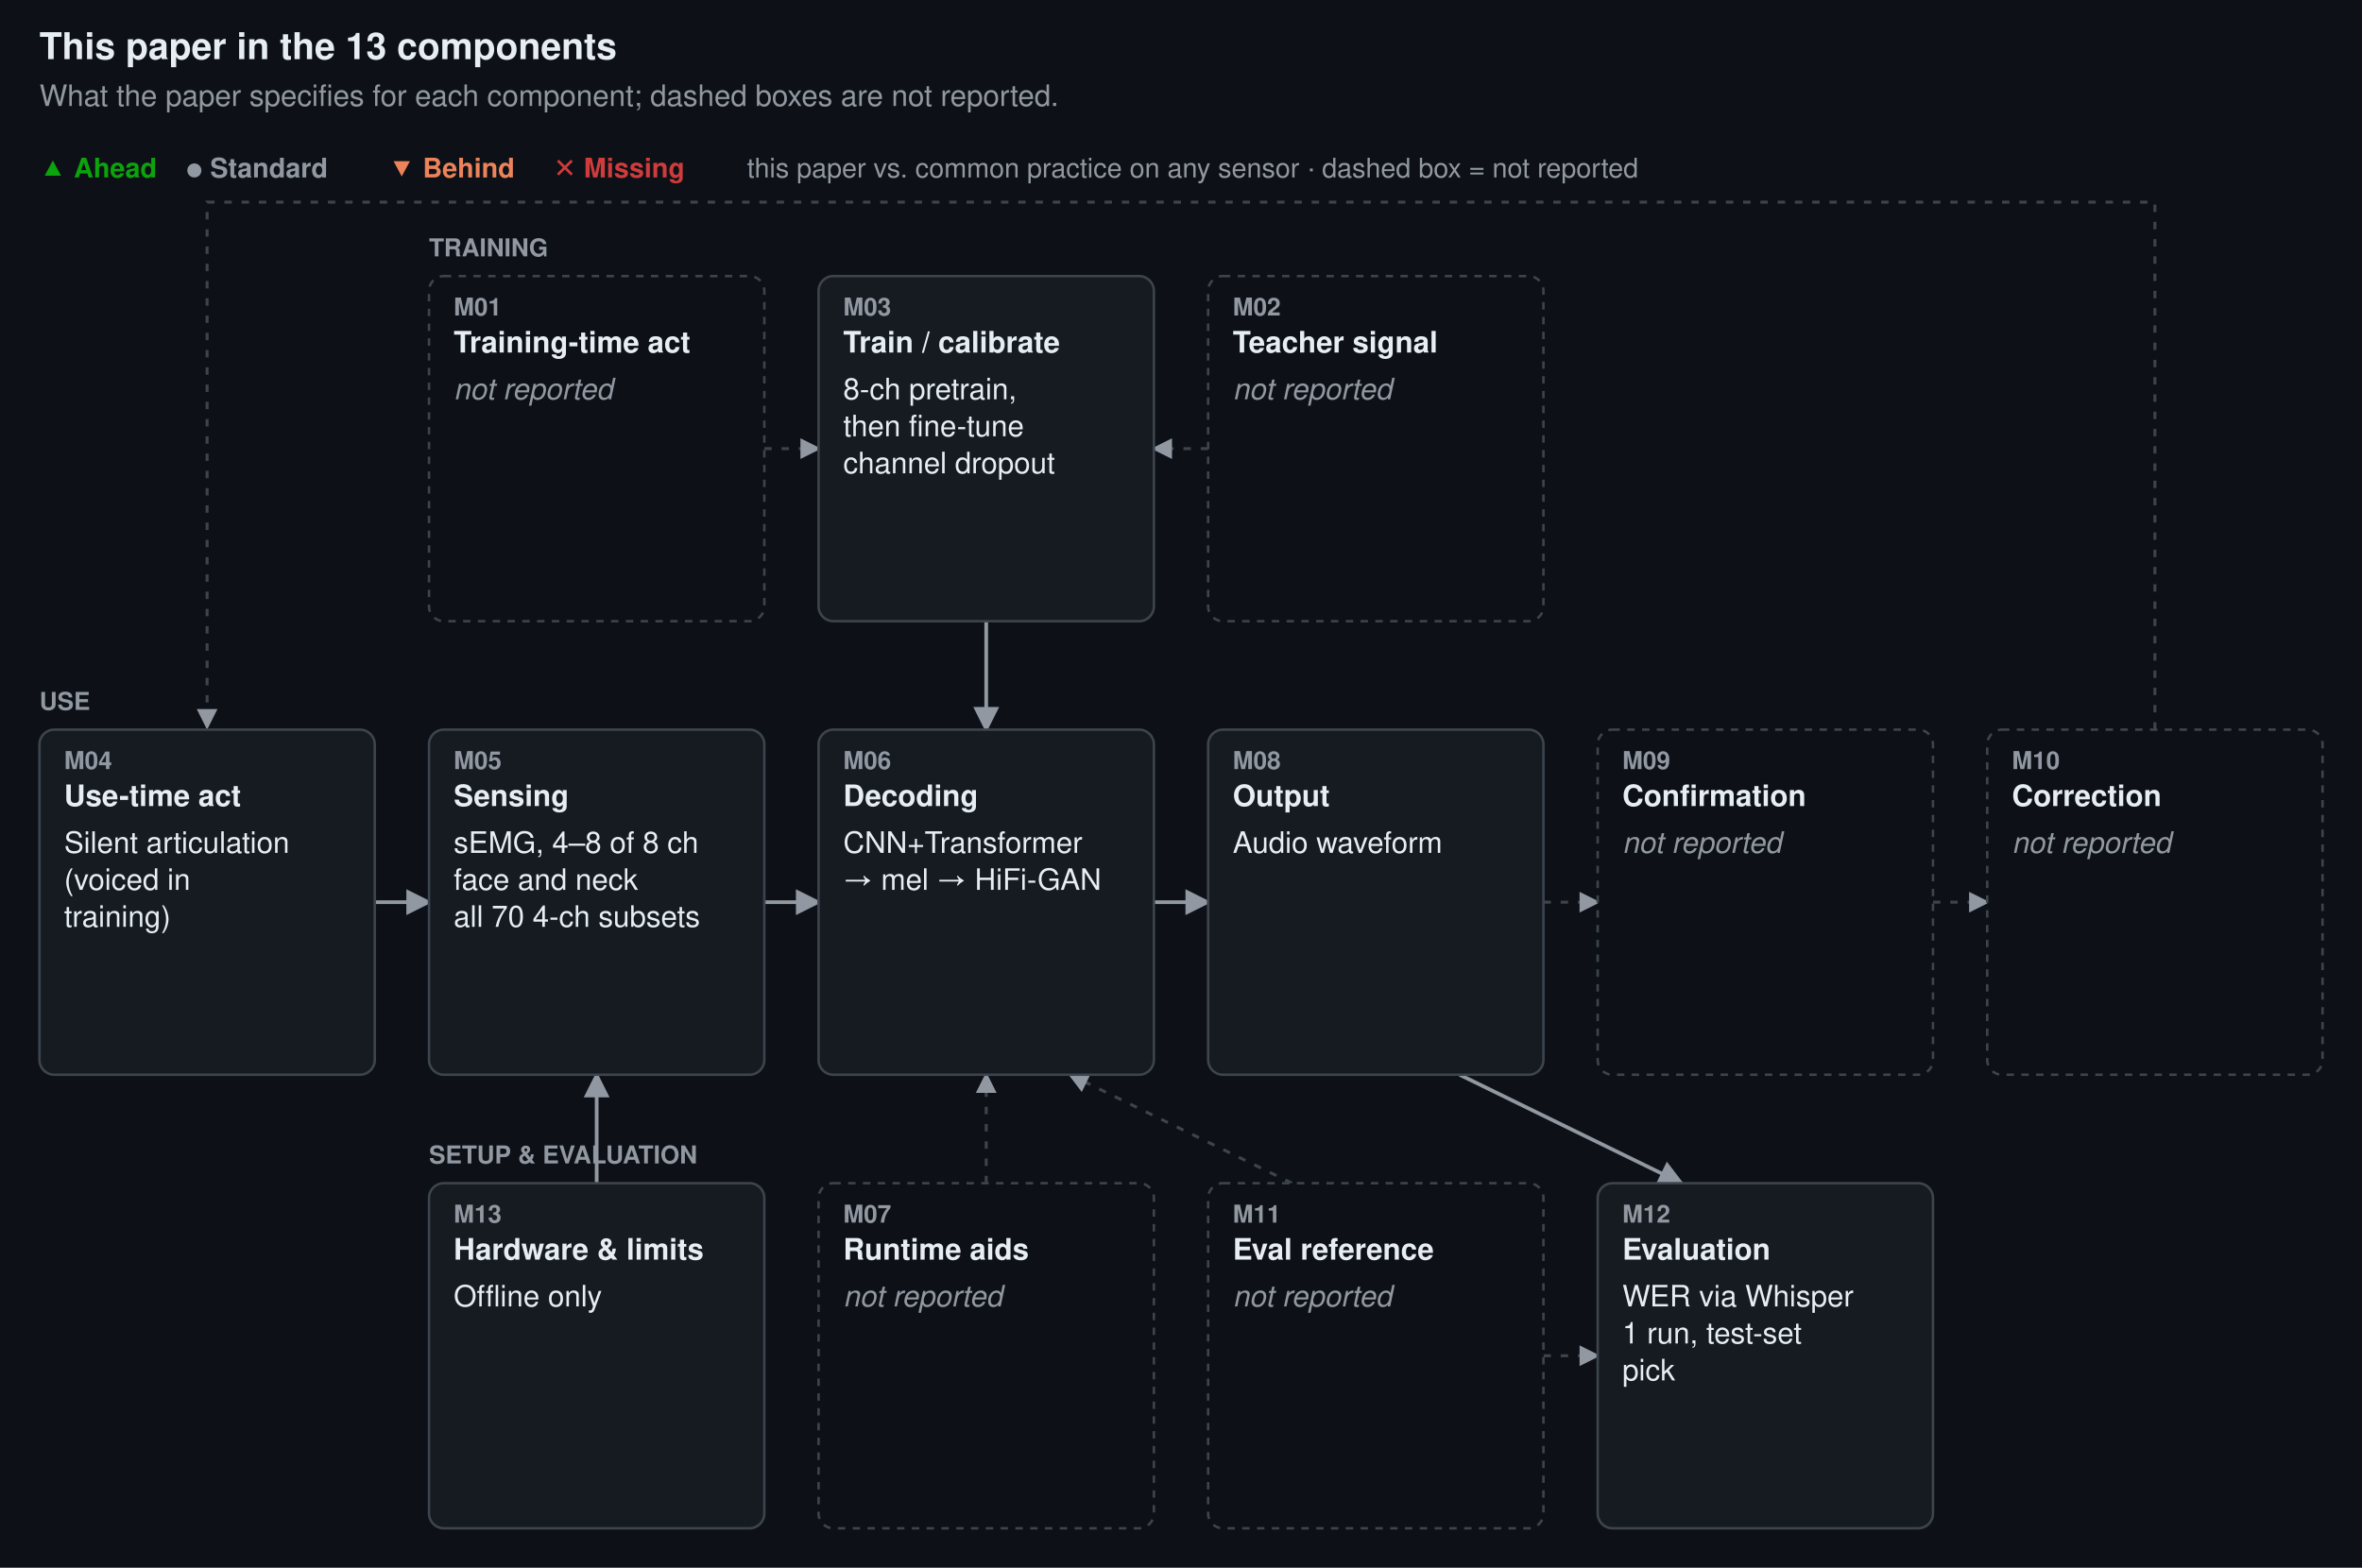
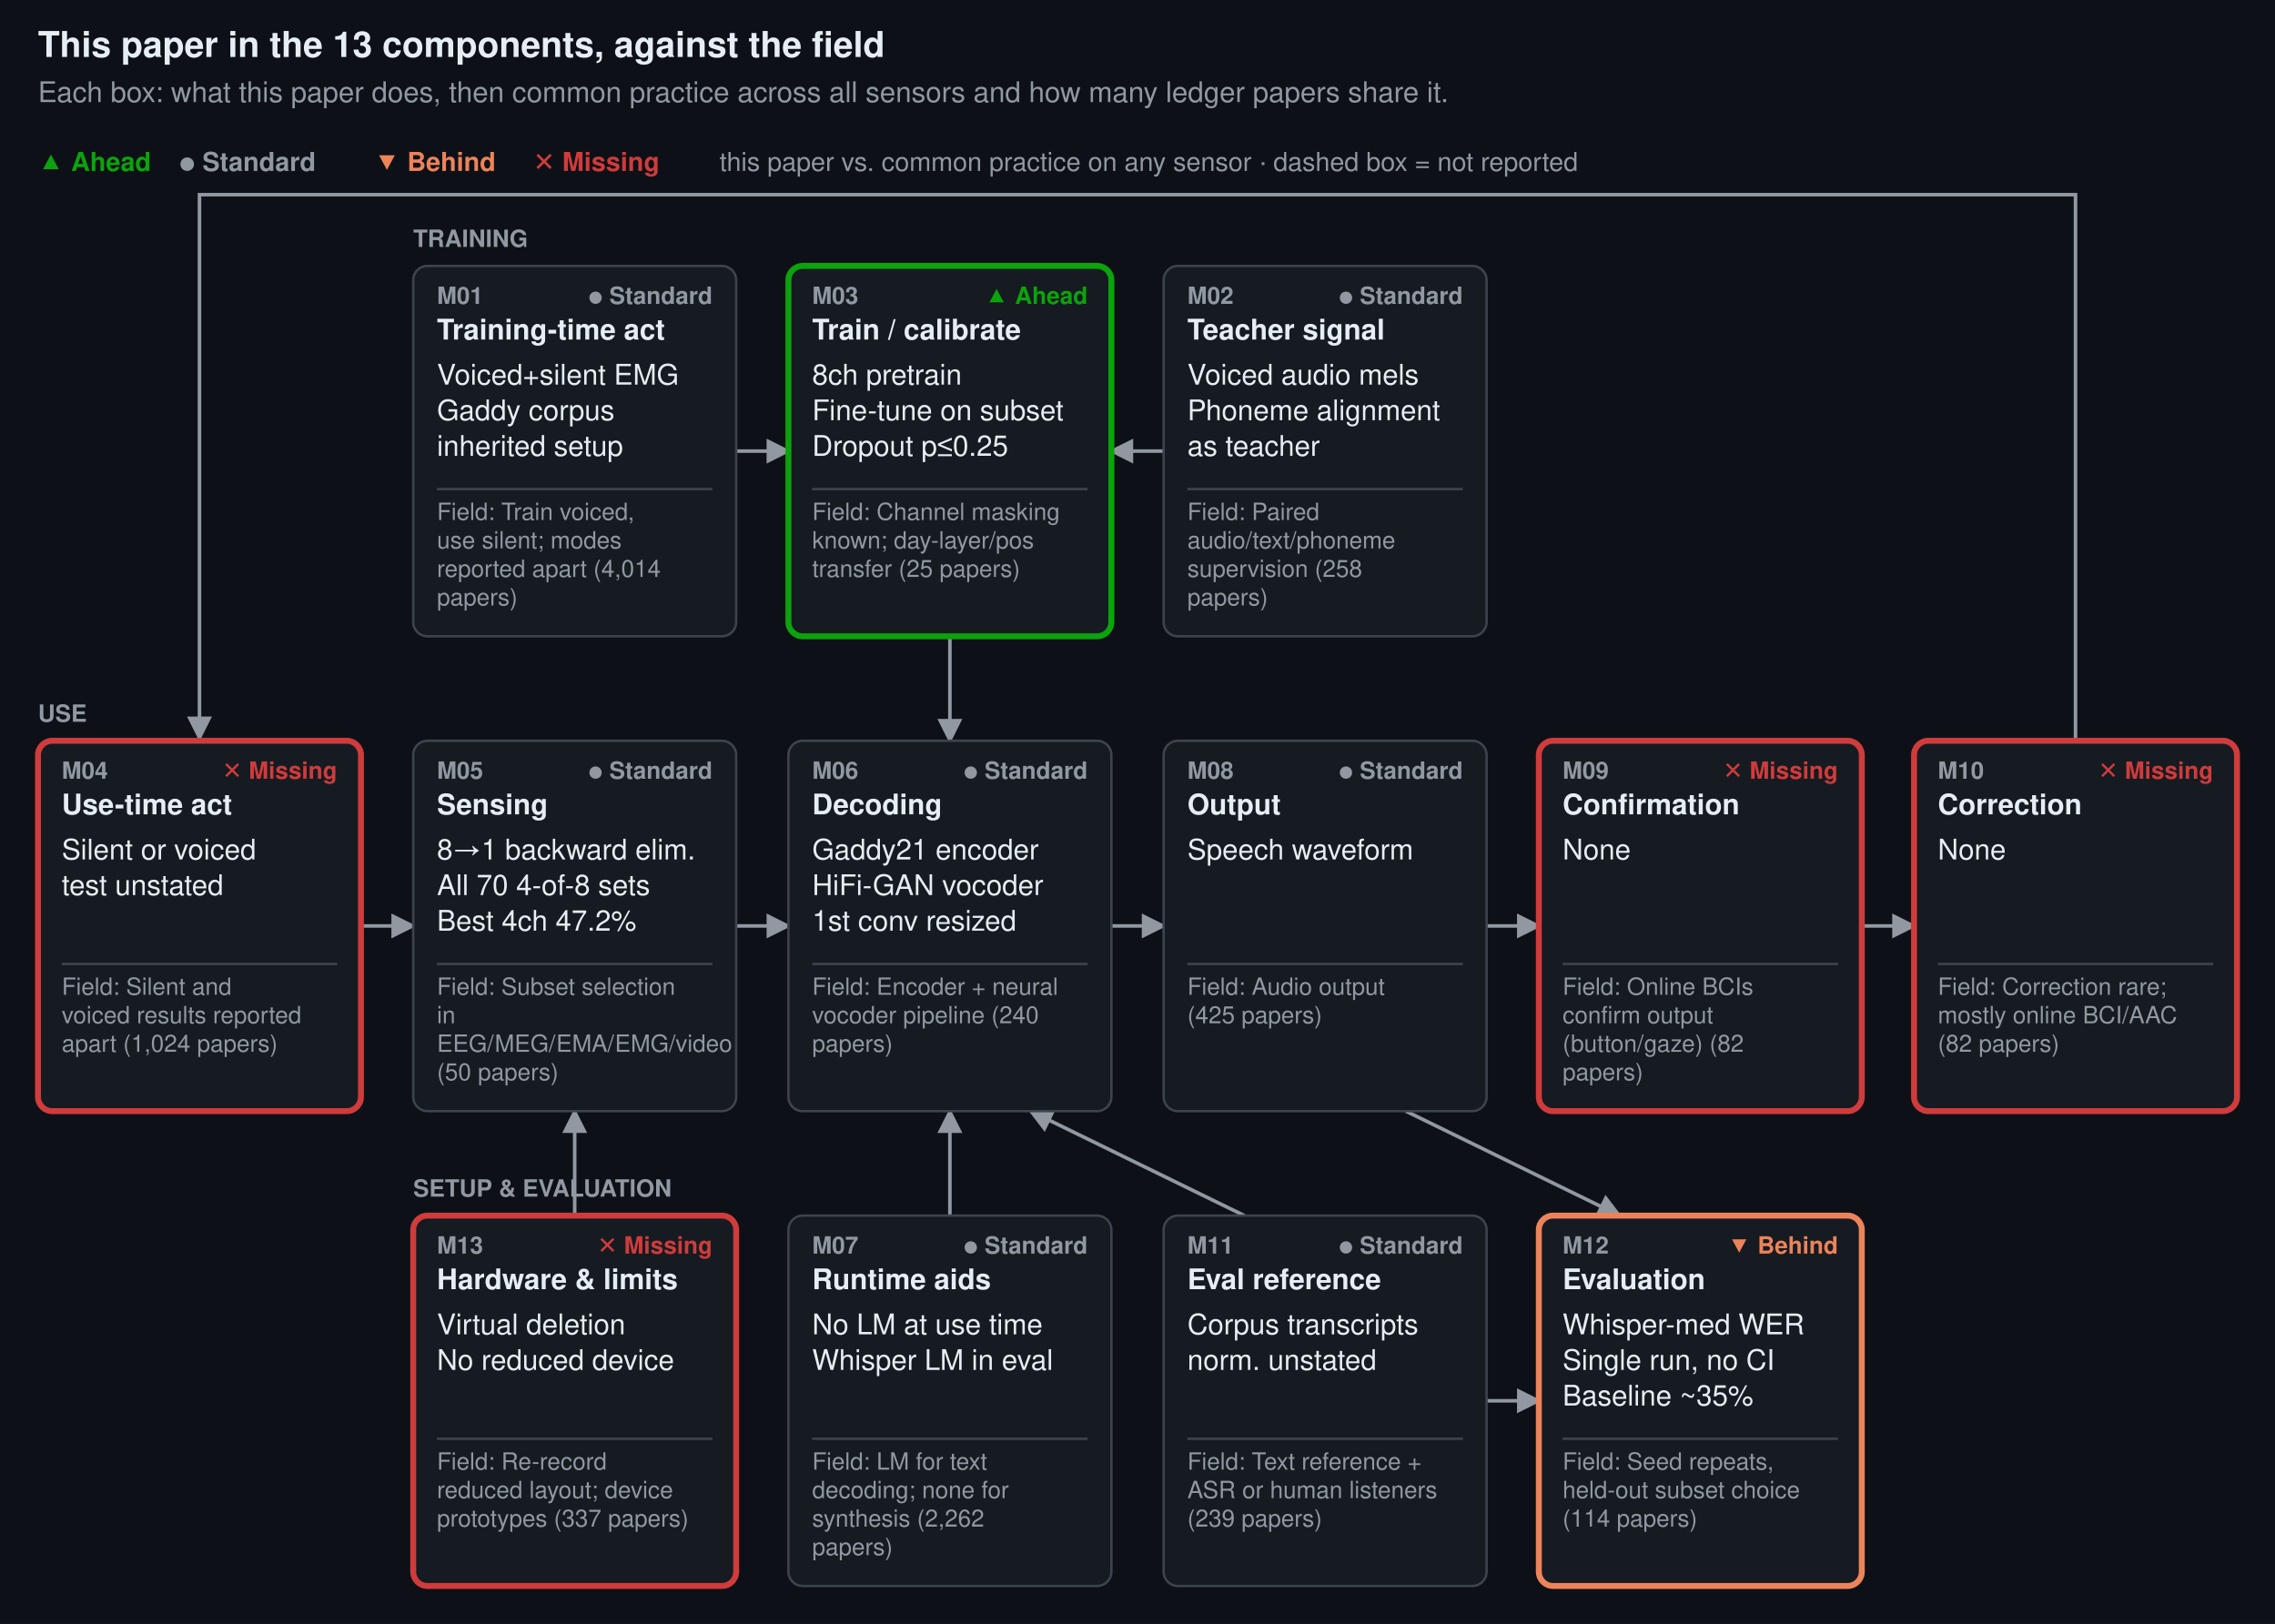
- <svg xmlns="http://www.w3.org/2000/svg" width="958" height="636" viewBox="0 0 958 636" font-family="-apple-system, BlinkMacSystemFont, 'Segoe UI', Helvetica, Arial, sans-serif" role="img" aria-label="This paper in the 13 components">
-   <rect width="958" height="636" fill="#0d1117" />
-   <text x="16.0" y="24.0" font-size="15" fill="#e6edf3" text-anchor="start" font-weight="600">This paper in the 13 components</text>
-   <text x="16.0" y="43.0" font-size="12" fill="#9198a1" text-anchor="start">What the paper specifies for each component; dashed boxes are not reported.</text>
+ <svg xmlns="http://www.w3.org/2000/svg" width="958" height="684" viewBox="0 0 958 684" font-family="-apple-system, BlinkMacSystemFont, 'Segoe UI', Helvetica, Arial, sans-serif" role="img" aria-label="This paper in the 13 components, against the field">
+   <rect width="958" height="684" fill="#0d1117" />
+   <text x="16.0" y="24.0" font-size="15" fill="#e6edf3" text-anchor="start" font-weight="600">This paper in the 13 components, against the field</text>
+   <text x="16.0" y="43.0" font-size="12" fill="#9198a1" text-anchor="start">Each box: what this paper does, then common practice across all sensors and how many ledger papers share it.</text>
  <defs>
    <marker id="a" viewBox="0 0 8 8" refX="7" refY="4" markerWidth="7" markerHeight="7" orient="auto">
      <path d="M0,0 L8,4 L0,8 Z" fill="#9198a1" />
    </marker>
  </defs>
-   <path d="M310,182.0 L332,182.0" fill="none" stroke="#3d444d" stroke-width="1.2" stroke-dasharray="3 4" marker-end="url(#a)" />
-   <path d="M490,182.0 L468,182.0" fill="none" stroke="#3d444d" stroke-width="1.2" stroke-dasharray="3 4" marker-end="url(#a)" />
-   <path d="M400.0,252 L400.0,296" fill="none" stroke="#9198a1" stroke-width="1.5" marker-end="url(#a)" />
-   <path d="M152,366.0 L174,366.0" fill="none" stroke="#9198a1" stroke-width="1.5" marker-end="url(#a)" />
-   <path d="M310,366.0 L332,366.0" fill="none" stroke="#9198a1" stroke-width="1.5" marker-end="url(#a)" />
-   <path d="M400.0,480 L400.0,436" fill="none" stroke="#3d444d" stroke-width="1.2" stroke-dasharray="3 4" marker-end="url(#a)" />
-   <path d="M468,366.0 L490,366.0" fill="none" stroke="#9198a1" stroke-width="1.5" marker-end="url(#a)" />
-   <path d="M626,366.0 L648,366.0" fill="none" stroke="#3d444d" stroke-width="1.2" stroke-dasharray="3 4" marker-end="url(#a)" />
-   <path d="M784,366.0 L806,366.0" fill="none" stroke="#3d444d" stroke-width="1.2" stroke-dasharray="3 4" marker-end="url(#a)" />
-   <path d="M874.0,296 L874.0,82 L84.0,82 L84.0,295" fill="none" stroke="#3d444d" stroke-width="1.2" stroke-dasharray="3 4" marker-end="url(#a)" />
-   <path d="M592.0,436 L682.0,480" fill="none" stroke="#9198a1" stroke-width="1.5" marker-end="url(#a)" />
-   <path d="M626,550.0 L648,550.0" fill="none" stroke="#3d444d" stroke-width="1.2" stroke-dasharray="3 4" marker-end="url(#a)" />
-   <path d="M524.0,480 L434.0,436" fill="none" stroke="#3d444d" stroke-width="1.2" stroke-dasharray="3 4" marker-end="url(#a)" />
-   <path d="M242.0,480 L242.0,436" fill="none" stroke="#9198a1" stroke-width="1.5" marker-end="url(#a)" />
+   <path d="M310,190.0 L332,190.0" fill="none" stroke="#9198a1" stroke-width="1.5" marker-end="url(#a)" />
+   <path d="M490,190.0 L468,190.0" fill="none" stroke="#9198a1" stroke-width="1.5" marker-end="url(#a)" />
+   <path d="M400.0,268 L400.0,312" fill="none" stroke="#9198a1" stroke-width="1.5" marker-end="url(#a)" />
+   <path d="M152,390.0 L174,390.0" fill="none" stroke="#9198a1" stroke-width="1.5" marker-end="url(#a)" />
+   <path d="M310,390.0 L332,390.0" fill="none" stroke="#9198a1" stroke-width="1.5" marker-end="url(#a)" />
+   <path d="M400.0,512 L400.0,468" fill="none" stroke="#9198a1" stroke-width="1.5" marker-end="url(#a)" />
+   <path d="M468,390.0 L490,390.0" fill="none" stroke="#9198a1" stroke-width="1.5" marker-end="url(#a)" />
+   <path d="M626,390.0 L648,390.0" fill="none" stroke="#9198a1" stroke-width="1.5" marker-end="url(#a)" />
+   <path d="M784,390.0 L806,390.0" fill="none" stroke="#9198a1" stroke-width="1.5" marker-end="url(#a)" />
+   <path d="M874.0,312 L874.0,82 L84.0,82 L84.0,311" fill="none" stroke="#9198a1" stroke-width="1.5" marker-end="url(#a)" />
+   <path d="M592.0,468 L682.0,512" fill="none" stroke="#9198a1" stroke-width="1.5" marker-end="url(#a)" />
+   <path d="M626,590.0 L648,590.0" fill="none" stroke="#9198a1" stroke-width="1.5" marker-end="url(#a)" />
+   <path d="M524.0,512 L434.0,468" fill="none" stroke="#9198a1" stroke-width="1.5" marker-end="url(#a)" />
+   <path d="M242.0,512 L242.0,468" fill="none" stroke="#9198a1" stroke-width="1.5" marker-end="url(#a)" />
  <text x="174.0" y="104.0" font-size="10" fill="#9198a1" text-anchor="start" font-weight="600">TRAINING</text>
-   <text x="16.0" y="288.0" font-size="10" fill="#9198a1" text-anchor="start" font-weight="600">USE</text>
-   <text x="174.0" y="472.0" font-size="10" fill="#9198a1" text-anchor="start" font-weight="600">SETUP &amp; EVALUATION</text>
-   <rect x="174" y="112" width="136" height="140" rx="6" fill="#0d1117" stroke="#3d444d" stroke-width="1" stroke-dasharray="3 3" />
-   <text x="184.0" y="162.0" font-size="12" fill="#9198a1" text-anchor="start" font-style="italic">not reported</text>
+   <text x="16.0" y="304.0" font-size="10" fill="#9198a1" text-anchor="start" font-weight="600">USE</text>
+   <text x="174.0" y="504.0" font-size="10" fill="#9198a1" text-anchor="start" font-weight="600">SETUP &amp; EVALUATION</text>
+   <rect x="174" y="112" width="136" height="156" rx="6" fill="#161b22" stroke="#3d444d" stroke-width="1" />
+   <text x="184.0" y="162.0" font-size="12" fill="#e6edf3" text-anchor="start">Voiced+silent EMG</text>
+   <text x="184.0" y="177.0" font-size="12" fill="#e6edf3" text-anchor="start">Gaddy corpus</text>
+   <text x="184.0" y="192.0" font-size="12" fill="#e6edf3" text-anchor="start">inherited setup</text>
+   <line x1="184.0" y1="206.0" x2="300.0" y2="206.0" stroke="#3d444d" stroke-width="1" />
+   <text x="184.0" y="219.0" font-size="10" fill="#9198a1" text-anchor="start">Field: Train voiced,</text>
+   <text x="184.0" y="231.0" font-size="10" fill="#9198a1" text-anchor="start">use silent; modes</text>
+   <text x="184.0" y="243.0" font-size="10" fill="#9198a1" text-anchor="start">reported apart (4,014</text>
+   <text x="184.0" y="255.0" font-size="10" fill="#9198a1" text-anchor="start">papers)</text>
+   <text x="300.0" y="128.0" font-size="10" fill="#9198a1" text-anchor="end" font-weight="700">● Standard</text>
  <text x="184.0" y="128.0" font-size="10" fill="#9198a1" text-anchor="start" font-weight="600">M01</text>
  <text x="184.0" y="143.0" font-size="12" fill="#e6edf3" text-anchor="start" font-weight="700">Training-time act</text>
-   <rect x="332" y="112" width="136" height="140" rx="6" fill="#161b22" stroke="#3d444d" stroke-width="1" />
-   <text x="342.0" y="162.0" font-size="12" fill="#e6edf3" text-anchor="start">8-ch pretrain,</text>
-   <text x="342.0" y="177.0" font-size="12" fill="#e6edf3" text-anchor="start">then fine-tune</text>
-   <text x="342.0" y="192.0" font-size="12" fill="#e6edf3" text-anchor="start">channel dropout</text>
+   <rect x="332" y="112" width="136" height="156" rx="6" fill="#161b22" stroke="#0ca30c" stroke-width="2.5" />
+   <text x="342.0" y="162.0" font-size="12" fill="#e6edf3" text-anchor="start">8ch pretrain</text>
+   <text x="342.0" y="177.0" font-size="12" fill="#e6edf3" text-anchor="start">Fine-tune on subset</text>
+   <text x="342.0" y="192.0" font-size="12" fill="#e6edf3" text-anchor="start">Dropout p≤0.25</text>
+   <line x1="342.0" y1="206.0" x2="458.0" y2="206.0" stroke="#3d444d" stroke-width="1" />
+   <text x="342.0" y="219.0" font-size="10" fill="#9198a1" text-anchor="start">Field: Channel masking</text>
+   <text x="342.0" y="231.0" font-size="10" fill="#9198a1" text-anchor="start">known; day-layer/pos</text>
+   <text x="342.0" y="243.0" font-size="10" fill="#9198a1" text-anchor="start">transfer (25 papers)</text>
+   <text x="458.0" y="128.0" font-size="10" fill="#0ca30c" text-anchor="end" font-weight="700">▲ Ahead</text>
  <text x="342.0" y="128.0" font-size="10" fill="#9198a1" text-anchor="start" font-weight="600">M03</text>
  <text x="342.0" y="143.0" font-size="12" fill="#e6edf3" text-anchor="start" font-weight="700">Train / calibrate</text>
-   <rect x="490" y="112" width="136" height="140" rx="6" fill="#0d1117" stroke="#3d444d" stroke-width="1" stroke-dasharray="3 3" />
-   <text x="500.0" y="162.0" font-size="12" fill="#9198a1" text-anchor="start" font-style="italic">not reported</text>
+   <rect x="490" y="112" width="136" height="156" rx="6" fill="#161b22" stroke="#3d444d" stroke-width="1" />
+   <text x="500.0" y="162.0" font-size="12" fill="#e6edf3" text-anchor="start">Voiced audio mels</text>
+   <text x="500.0" y="177.0" font-size="12" fill="#e6edf3" text-anchor="start">Phoneme alignment</text>
+   <text x="500.0" y="192.0" font-size="12" fill="#e6edf3" text-anchor="start">as teacher</text>
+   <line x1="500.0" y1="206.0" x2="616.0" y2="206.0" stroke="#3d444d" stroke-width="1" />
+   <text x="500.0" y="219.0" font-size="10" fill="#9198a1" text-anchor="start">Field: Paired</text>
+   <text x="500.0" y="231.0" font-size="10" fill="#9198a1" text-anchor="start">audio/text/phoneme</text>
+   <text x="500.0" y="243.0" font-size="10" fill="#9198a1" text-anchor="start">supervision (258</text>
+   <text x="500.0" y="255.0" font-size="10" fill="#9198a1" text-anchor="start">papers)</text>
+   <text x="616.0" y="128.0" font-size="10" fill="#9198a1" text-anchor="end" font-weight="700">● Standard</text>
  <text x="500.0" y="128.0" font-size="10" fill="#9198a1" text-anchor="start" font-weight="600">M02</text>
  <text x="500.0" y="143.0" font-size="12" fill="#e6edf3" text-anchor="start" font-weight="700">Teacher signal</text>
-   <rect x="16" y="296" width="136" height="140" rx="6" fill="#161b22" stroke="#3d444d" stroke-width="1" />
-   <text x="26.0" y="346.0" font-size="12" fill="#e6edf3" text-anchor="start">Silent articulation</text>
-   <text x="26.0" y="361.0" font-size="12" fill="#e6edf3" text-anchor="start">(voiced in</text>
-   <text x="26.0" y="376.0" font-size="12" fill="#e6edf3" text-anchor="start">training)</text>
-   <text x="26.0" y="312.0" font-size="10" fill="#9198a1" text-anchor="start" font-weight="600">M04</text>
-   <text x="26.0" y="327.0" font-size="12" fill="#e6edf3" text-anchor="start" font-weight="700">Use-time act</text>
-   <rect x="174" y="296" width="136" height="140" rx="6" fill="#161b22" stroke="#3d444d" stroke-width="1" />
-   <text x="184.0" y="346.0" font-size="12" fill="#e6edf3" text-anchor="start">sEMG, 4–8 of 8 ch</text>
-   <text x="184.0" y="361.0" font-size="12" fill="#e6edf3" text-anchor="start">face and neck</text>
-   <text x="184.0" y="376.0" font-size="12" fill="#e6edf3" text-anchor="start">all 70 4-ch subsets</text>
-   <text x="184.0" y="312.0" font-size="10" fill="#9198a1" text-anchor="start" font-weight="600">M05</text>
-   <text x="184.0" y="327.0" font-size="12" fill="#e6edf3" text-anchor="start" font-weight="700">Sensing</text>
-   <rect x="332" y="296" width="136" height="140" rx="6" fill="#161b22" stroke="#3d444d" stroke-width="1" />
-   <text x="342.0" y="346.0" font-size="12" fill="#e6edf3" text-anchor="start">CNN+Transformer</text>
-   <text x="342.0" y="361.0" font-size="12" fill="#e6edf3" text-anchor="start">→ mel → HiFi-GAN</text>
-   <text x="342.0" y="312.0" font-size="10" fill="#9198a1" text-anchor="start" font-weight="600">M06</text>
-   <text x="342.0" y="327.0" font-size="12" fill="#e6edf3" text-anchor="start" font-weight="700">Decoding</text>
-   <rect x="490" y="296" width="136" height="140" rx="6" fill="#161b22" stroke="#3d444d" stroke-width="1" />
-   <text x="500.0" y="346.0" font-size="12" fill="#e6edf3" text-anchor="start">Audio waveform</text>
-   <text x="500.0" y="312.0" font-size="10" fill="#9198a1" text-anchor="start" font-weight="600">M08</text>
-   <text x="500.0" y="327.0" font-size="12" fill="#e6edf3" text-anchor="start" font-weight="700">Output</text>
-   <rect x="648" y="296" width="136" height="140" rx="6" fill="#0d1117" stroke="#3d444d" stroke-width="1" stroke-dasharray="3 3" />
-   <text x="658.0" y="346.0" font-size="12" fill="#9198a1" text-anchor="start" font-style="italic">not reported</text>
-   <text x="658.0" y="312.0" font-size="10" fill="#9198a1" text-anchor="start" font-weight="600">M09</text>
-   <text x="658.0" y="327.0" font-size="12" fill="#e6edf3" text-anchor="start" font-weight="700">Confirmation</text>
-   <rect x="806" y="296" width="136" height="140" rx="6" fill="#0d1117" stroke="#3d444d" stroke-width="1" stroke-dasharray="3 3" />
-   <text x="816.0" y="346.0" font-size="12" fill="#9198a1" text-anchor="start" font-style="italic">not reported</text>
-   <text x="816.0" y="312.0" font-size="10" fill="#9198a1" text-anchor="start" font-weight="600">M10</text>
-   <text x="816.0" y="327.0" font-size="12" fill="#e6edf3" text-anchor="start" font-weight="700">Correction</text>
-   <rect x="174" y="480" width="136" height="140" rx="6" fill="#161b22" stroke="#3d444d" stroke-width="1" />
-   <text x="184.0" y="530.0" font-size="12" fill="#e6edf3" text-anchor="start">Offline only</text>
-   <text x="184.0" y="496.0" font-size="10" fill="#9198a1" text-anchor="start" font-weight="600">M13</text>
-   <text x="184.0" y="511.0" font-size="12" fill="#e6edf3" text-anchor="start" font-weight="700">Hardware &amp; limits</text>
-   <rect x="332" y="480" width="136" height="140" rx="6" fill="#0d1117" stroke="#3d444d" stroke-width="1" stroke-dasharray="3 3" />
-   <text x="342.0" y="530.0" font-size="12" fill="#9198a1" text-anchor="start" font-style="italic">not reported</text>
-   <text x="342.0" y="496.0" font-size="10" fill="#9198a1" text-anchor="start" font-weight="600">M07</text>
-   <text x="342.0" y="511.0" font-size="12" fill="#e6edf3" text-anchor="start" font-weight="700">Runtime aids</text>
-   <rect x="490" y="480" width="136" height="140" rx="6" fill="#0d1117" stroke="#3d444d" stroke-width="1" stroke-dasharray="3 3" />
-   <text x="500.0" y="530.0" font-size="12" fill="#9198a1" text-anchor="start" font-style="italic">not reported</text>
-   <text x="500.0" y="496.0" font-size="10" fill="#9198a1" text-anchor="start" font-weight="600">M11</text>
-   <text x="500.0" y="511.0" font-size="12" fill="#e6edf3" text-anchor="start" font-weight="700">Eval reference</text>
-   <rect x="648" y="480" width="136" height="140" rx="6" fill="#161b22" stroke="#3d444d" stroke-width="1" />
-   <text x="658.0" y="530.0" font-size="12" fill="#e6edf3" text-anchor="start">WER via Whisper</text>
-   <text x="658.0" y="545.0" font-size="12" fill="#e6edf3" text-anchor="start">1 run, test-set</text>
-   <text x="658.0" y="560.0" font-size="12" fill="#e6edf3" text-anchor="start">pick</text>
-   <text x="658.0" y="496.0" font-size="10" fill="#9198a1" text-anchor="start" font-weight="600">M12</text>
-   <text x="658.0" y="511.0" font-size="12" fill="#e6edf3" text-anchor="start" font-weight="700">Evaluation</text>
+   <rect x="16" y="312" width="136" height="156" rx="6" fill="#161b22" stroke="#d03b3b" stroke-width="2.5" />
+   <text x="26.0" y="362.0" font-size="12" fill="#e6edf3" text-anchor="start">Silent or voiced</text>
+   <text x="26.0" y="377.0" font-size="12" fill="#e6edf3" text-anchor="start">test unstated</text>
+   <line x1="26.0" y1="406.0" x2="142.0" y2="406.0" stroke="#3d444d" stroke-width="1" />
+   <text x="26.0" y="419.0" font-size="10" fill="#9198a1" text-anchor="start">Field: Silent and</text>
+   <text x="26.0" y="431.0" font-size="10" fill="#9198a1" text-anchor="start">voiced results reported</text>
+   <text x="26.0" y="443.0" font-size="10" fill="#9198a1" text-anchor="start">apart (1,024 papers)</text>
+   <text x="142.0" y="328.0" font-size="10" fill="#d03b3b" text-anchor="end" font-weight="700">✕ Missing</text>
+   <text x="26.0" y="328.0" font-size="10" fill="#9198a1" text-anchor="start" font-weight="600">M04</text>
+   <text x="26.0" y="343.0" font-size="12" fill="#e6edf3" text-anchor="start" font-weight="700">Use-time act</text>
+   <rect x="174" y="312" width="136" height="156" rx="6" fill="#161b22" stroke="#3d444d" stroke-width="1" />
+   <text x="184.0" y="362.0" font-size="12" fill="#e6edf3" text-anchor="start">8→1 backward elim.</text>
+   <text x="184.0" y="377.0" font-size="12" fill="#e6edf3" text-anchor="start">All 70 4-of-8 sets</text>
+   <text x="184.0" y="392.0" font-size="12" fill="#e6edf3" text-anchor="start">Best 4ch 47.2%</text>
+   <line x1="184.0" y1="406.0" x2="300.0" y2="406.0" stroke="#3d444d" stroke-width="1" />
+   <text x="184.0" y="419.0" font-size="10" fill="#9198a1" text-anchor="start">Field: Subset selection</text>
+   <text x="184.0" y="431.0" font-size="10" fill="#9198a1" text-anchor="start">in</text>
+   <text x="184.0" y="443.0" font-size="10" fill="#9198a1" text-anchor="start">EEG/MEG/EMA/EMG/video</text>
+   <text x="184.0" y="455.0" font-size="10" fill="#9198a1" text-anchor="start">(50 papers)</text>
+   <text x="300.0" y="328.0" font-size="10" fill="#9198a1" text-anchor="end" font-weight="700">● Standard</text>
+   <text x="184.0" y="328.0" font-size="10" fill="#9198a1" text-anchor="start" font-weight="600">M05</text>
+   <text x="184.0" y="343.0" font-size="12" fill="#e6edf3" text-anchor="start" font-weight="700">Sensing</text>
+   <rect x="332" y="312" width="136" height="156" rx="6" fill="#161b22" stroke="#3d444d" stroke-width="1" />
+   <text x="342.0" y="362.0" font-size="12" fill="#e6edf3" text-anchor="start">Gaddy21 encoder</text>
+   <text x="342.0" y="377.0" font-size="12" fill="#e6edf3" text-anchor="start">HiFi-GAN vocoder</text>
+   <text x="342.0" y="392.0" font-size="12" fill="#e6edf3" text-anchor="start">1st conv resized</text>
+   <line x1="342.0" y1="406.0" x2="458.0" y2="406.0" stroke="#3d444d" stroke-width="1" />
+   <text x="342.0" y="419.0" font-size="10" fill="#9198a1" text-anchor="start">Field: Encoder + neural</text>
+   <text x="342.0" y="431.0" font-size="10" fill="#9198a1" text-anchor="start">vocoder pipeline (240</text>
+   <text x="342.0" y="443.0" font-size="10" fill="#9198a1" text-anchor="start">papers)</text>
+   <text x="458.0" y="328.0" font-size="10" fill="#9198a1" text-anchor="end" font-weight="700">● Standard</text>
+   <text x="342.0" y="328.0" font-size="10" fill="#9198a1" text-anchor="start" font-weight="600">M06</text>
+   <text x="342.0" y="343.0" font-size="12" fill="#e6edf3" text-anchor="start" font-weight="700">Decoding</text>
+   <rect x="490" y="312" width="136" height="156" rx="6" fill="#161b22" stroke="#3d444d" stroke-width="1" />
+   <text x="500.0" y="362.0" font-size="12" fill="#e6edf3" text-anchor="start">Speech waveform</text>
+   <line x1="500.0" y1="406.0" x2="616.0" y2="406.0" stroke="#3d444d" stroke-width="1" />
+   <text x="500.0" y="419.0" font-size="10" fill="#9198a1" text-anchor="start">Field: Audio output</text>
+   <text x="500.0" y="431.0" font-size="10" fill="#9198a1" text-anchor="start">(425 papers)</text>
+   <text x="616.0" y="328.0" font-size="10" fill="#9198a1" text-anchor="end" font-weight="700">● Standard</text>
+   <text x="500.0" y="328.0" font-size="10" fill="#9198a1" text-anchor="start" font-weight="600">M08</text>
+   <text x="500.0" y="343.0" font-size="12" fill="#e6edf3" text-anchor="start" font-weight="700">Output</text>
+   <rect x="648" y="312" width="136" height="156" rx="6" fill="#161b22" stroke="#d03b3b" stroke-width="2.5" />
+   <text x="658.0" y="362.0" font-size="12" fill="#e6edf3" text-anchor="start">None</text>
+   <line x1="658.0" y1="406.0" x2="774.0" y2="406.0" stroke="#3d444d" stroke-width="1" />
+   <text x="658.0" y="419.0" font-size="10" fill="#9198a1" text-anchor="start">Field: Online BCIs</text>
+   <text x="658.0" y="431.0" font-size="10" fill="#9198a1" text-anchor="start">confirm output</text>
+   <text x="658.0" y="443.0" font-size="10" fill="#9198a1" text-anchor="start">(button/gaze) (82</text>
+   <text x="658.0" y="455.0" font-size="10" fill="#9198a1" text-anchor="start">papers)</text>
+   <text x="774.0" y="328.0" font-size="10" fill="#d03b3b" text-anchor="end" font-weight="700">✕ Missing</text>
+   <text x="658.0" y="328.0" font-size="10" fill="#9198a1" text-anchor="start" font-weight="600">M09</text>
+   <text x="658.0" y="343.0" font-size="12" fill="#e6edf3" text-anchor="start" font-weight="700">Confirmation</text>
+   <rect x="806" y="312" width="136" height="156" rx="6" fill="#161b22" stroke="#d03b3b" stroke-width="2.5" />
+   <text x="816.0" y="362.0" font-size="12" fill="#e6edf3" text-anchor="start">None</text>
+   <line x1="816.0" y1="406.0" x2="932.0" y2="406.0" stroke="#3d444d" stroke-width="1" />
+   <text x="816.0" y="419.0" font-size="10" fill="#9198a1" text-anchor="start">Field: Correction rare;</text>
+   <text x="816.0" y="431.0" font-size="10" fill="#9198a1" text-anchor="start">mostly online BCI/AAC</text>
+   <text x="816.0" y="443.0" font-size="10" fill="#9198a1" text-anchor="start">(82 papers)</text>
+   <text x="932.0" y="328.0" font-size="10" fill="#d03b3b" text-anchor="end" font-weight="700">✕ Missing</text>
+   <text x="816.0" y="328.0" font-size="10" fill="#9198a1" text-anchor="start" font-weight="600">M10</text>
+   <text x="816.0" y="343.0" font-size="12" fill="#e6edf3" text-anchor="start" font-weight="700">Correction</text>
+   <rect x="174" y="512" width="136" height="156" rx="6" fill="#161b22" stroke="#d03b3b" stroke-width="2.5" />
+   <text x="184.0" y="562.0" font-size="12" fill="#e6edf3" text-anchor="start">Virtual deletion</text>
+   <text x="184.0" y="577.0" font-size="12" fill="#e6edf3" text-anchor="start">No reduced device</text>
+   <line x1="184.0" y1="606.0" x2="300.0" y2="606.0" stroke="#3d444d" stroke-width="1" />
+   <text x="184.0" y="619.0" font-size="10" fill="#9198a1" text-anchor="start">Field: Re-record</text>
+   <text x="184.0" y="631.0" font-size="10" fill="#9198a1" text-anchor="start">reduced layout; device</text>
+   <text x="184.0" y="643.0" font-size="10" fill="#9198a1" text-anchor="start">prototypes (337 papers)</text>
+   <text x="300.0" y="528.0" font-size="10" fill="#d03b3b" text-anchor="end" font-weight="700">✕ Missing</text>
+   <text x="184.0" y="528.0" font-size="10" fill="#9198a1" text-anchor="start" font-weight="600">M13</text>
+   <text x="184.0" y="543.0" font-size="12" fill="#e6edf3" text-anchor="start" font-weight="700">Hardware &amp; limits</text>
+   <rect x="332" y="512" width="136" height="156" rx="6" fill="#161b22" stroke="#3d444d" stroke-width="1" />
+   <text x="342.0" y="562.0" font-size="12" fill="#e6edf3" text-anchor="start">No LM at use time</text>
+   <text x="342.0" y="577.0" font-size="12" fill="#e6edf3" text-anchor="start">Whisper LM in eval</text>
+   <line x1="342.0" y1="606.0" x2="458.0" y2="606.0" stroke="#3d444d" stroke-width="1" />
+   <text x="342.0" y="619.0" font-size="10" fill="#9198a1" text-anchor="start">Field: LM for text</text>
+   <text x="342.0" y="631.0" font-size="10" fill="#9198a1" text-anchor="start">decoding; none for</text>
+   <text x="342.0" y="643.0" font-size="10" fill="#9198a1" text-anchor="start">synthesis (2,262</text>
+   <text x="342.0" y="655.0" font-size="10" fill="#9198a1" text-anchor="start">papers)</text>
+   <text x="458.0" y="528.0" font-size="10" fill="#9198a1" text-anchor="end" font-weight="700">● Standard</text>
+   <text x="342.0" y="528.0" font-size="10" fill="#9198a1" text-anchor="start" font-weight="600">M07</text>
+   <text x="342.0" y="543.0" font-size="12" fill="#e6edf3" text-anchor="start" font-weight="700">Runtime aids</text>
+   <rect x="490" y="512" width="136" height="156" rx="6" fill="#161b22" stroke="#3d444d" stroke-width="1" />
+   <text x="500.0" y="562.0" font-size="12" fill="#e6edf3" text-anchor="start">Corpus transcripts</text>
+   <text x="500.0" y="577.0" font-size="12" fill="#e6edf3" text-anchor="start">norm. unstated</text>
+   <line x1="500.0" y1="606.0" x2="616.0" y2="606.0" stroke="#3d444d" stroke-width="1" />
+   <text x="500.0" y="619.0" font-size="10" fill="#9198a1" text-anchor="start">Field: Text reference +</text>
+   <text x="500.0" y="631.0" font-size="10" fill="#9198a1" text-anchor="start">ASR or human listeners</text>
+   <text x="500.0" y="643.0" font-size="10" fill="#9198a1" text-anchor="start">(239 papers)</text>
+   <text x="616.0" y="528.0" font-size="10" fill="#9198a1" text-anchor="end" font-weight="700">● Standard</text>
+   <text x="500.0" y="528.0" font-size="10" fill="#9198a1" text-anchor="start" font-weight="600">M11</text>
+   <text x="500.0" y="543.0" font-size="12" fill="#e6edf3" text-anchor="start" font-weight="700">Eval reference</text>
+   <rect x="648" y="512" width="136" height="156" rx="6" fill="#161b22" stroke="#ec835a" stroke-width="2.5" />
+   <text x="658.0" y="562.0" font-size="12" fill="#e6edf3" text-anchor="start">Whisper-med WER</text>
+   <text x="658.0" y="577.0" font-size="12" fill="#e6edf3" text-anchor="start">Single run, no CI</text>
+   <text x="658.0" y="592.0" font-size="12" fill="#e6edf3" text-anchor="start">Baseline ~35%</text>
+   <line x1="658.0" y1="606.0" x2="774.0" y2="606.0" stroke="#3d444d" stroke-width="1" />
+   <text x="658.0" y="619.0" font-size="10" fill="#9198a1" text-anchor="start">Field: Seed repeats,</text>
+   <text x="658.0" y="631.0" font-size="10" fill="#9198a1" text-anchor="start">held-out subset choice</text>
+   <text x="658.0" y="643.0" font-size="10" fill="#9198a1" text-anchor="start">(114 papers)</text>
+   <text x="774.0" y="528.0" font-size="10" fill="#ec835a" text-anchor="end" font-weight="700">▼ Behind</text>
+   <text x="658.0" y="528.0" font-size="10" fill="#9198a1" text-anchor="start" font-weight="600">M12</text>
+   <text x="658.0" y="543.0" font-size="12" fill="#e6edf3" text-anchor="start" font-weight="700">Evaluation</text>
  <text x="16.0" y="72.0" font-size="11" fill="#0ca30c" text-anchor="start" font-weight="700">▲ Ahead</text>
  <text x="75.5" y="72.0" font-size="11" fill="#9198a1" text-anchor="start" font-weight="700">● Standard</text>
  <text x="157.5" y="72.0" font-size="11" fill="#ec835a" text-anchor="start" font-weight="700">▼ Behind</text>
  <text x="224.5" y="72.0" font-size="11" fill="#d03b3b" text-anchor="start" font-weight="700">✕ Missing</text>
  <text x="303.0" y="72.0" font-size="11" fill="#9198a1" text-anchor="start">this paper vs. common practice on any sensor · dashed box = not reported</text>
</svg>
